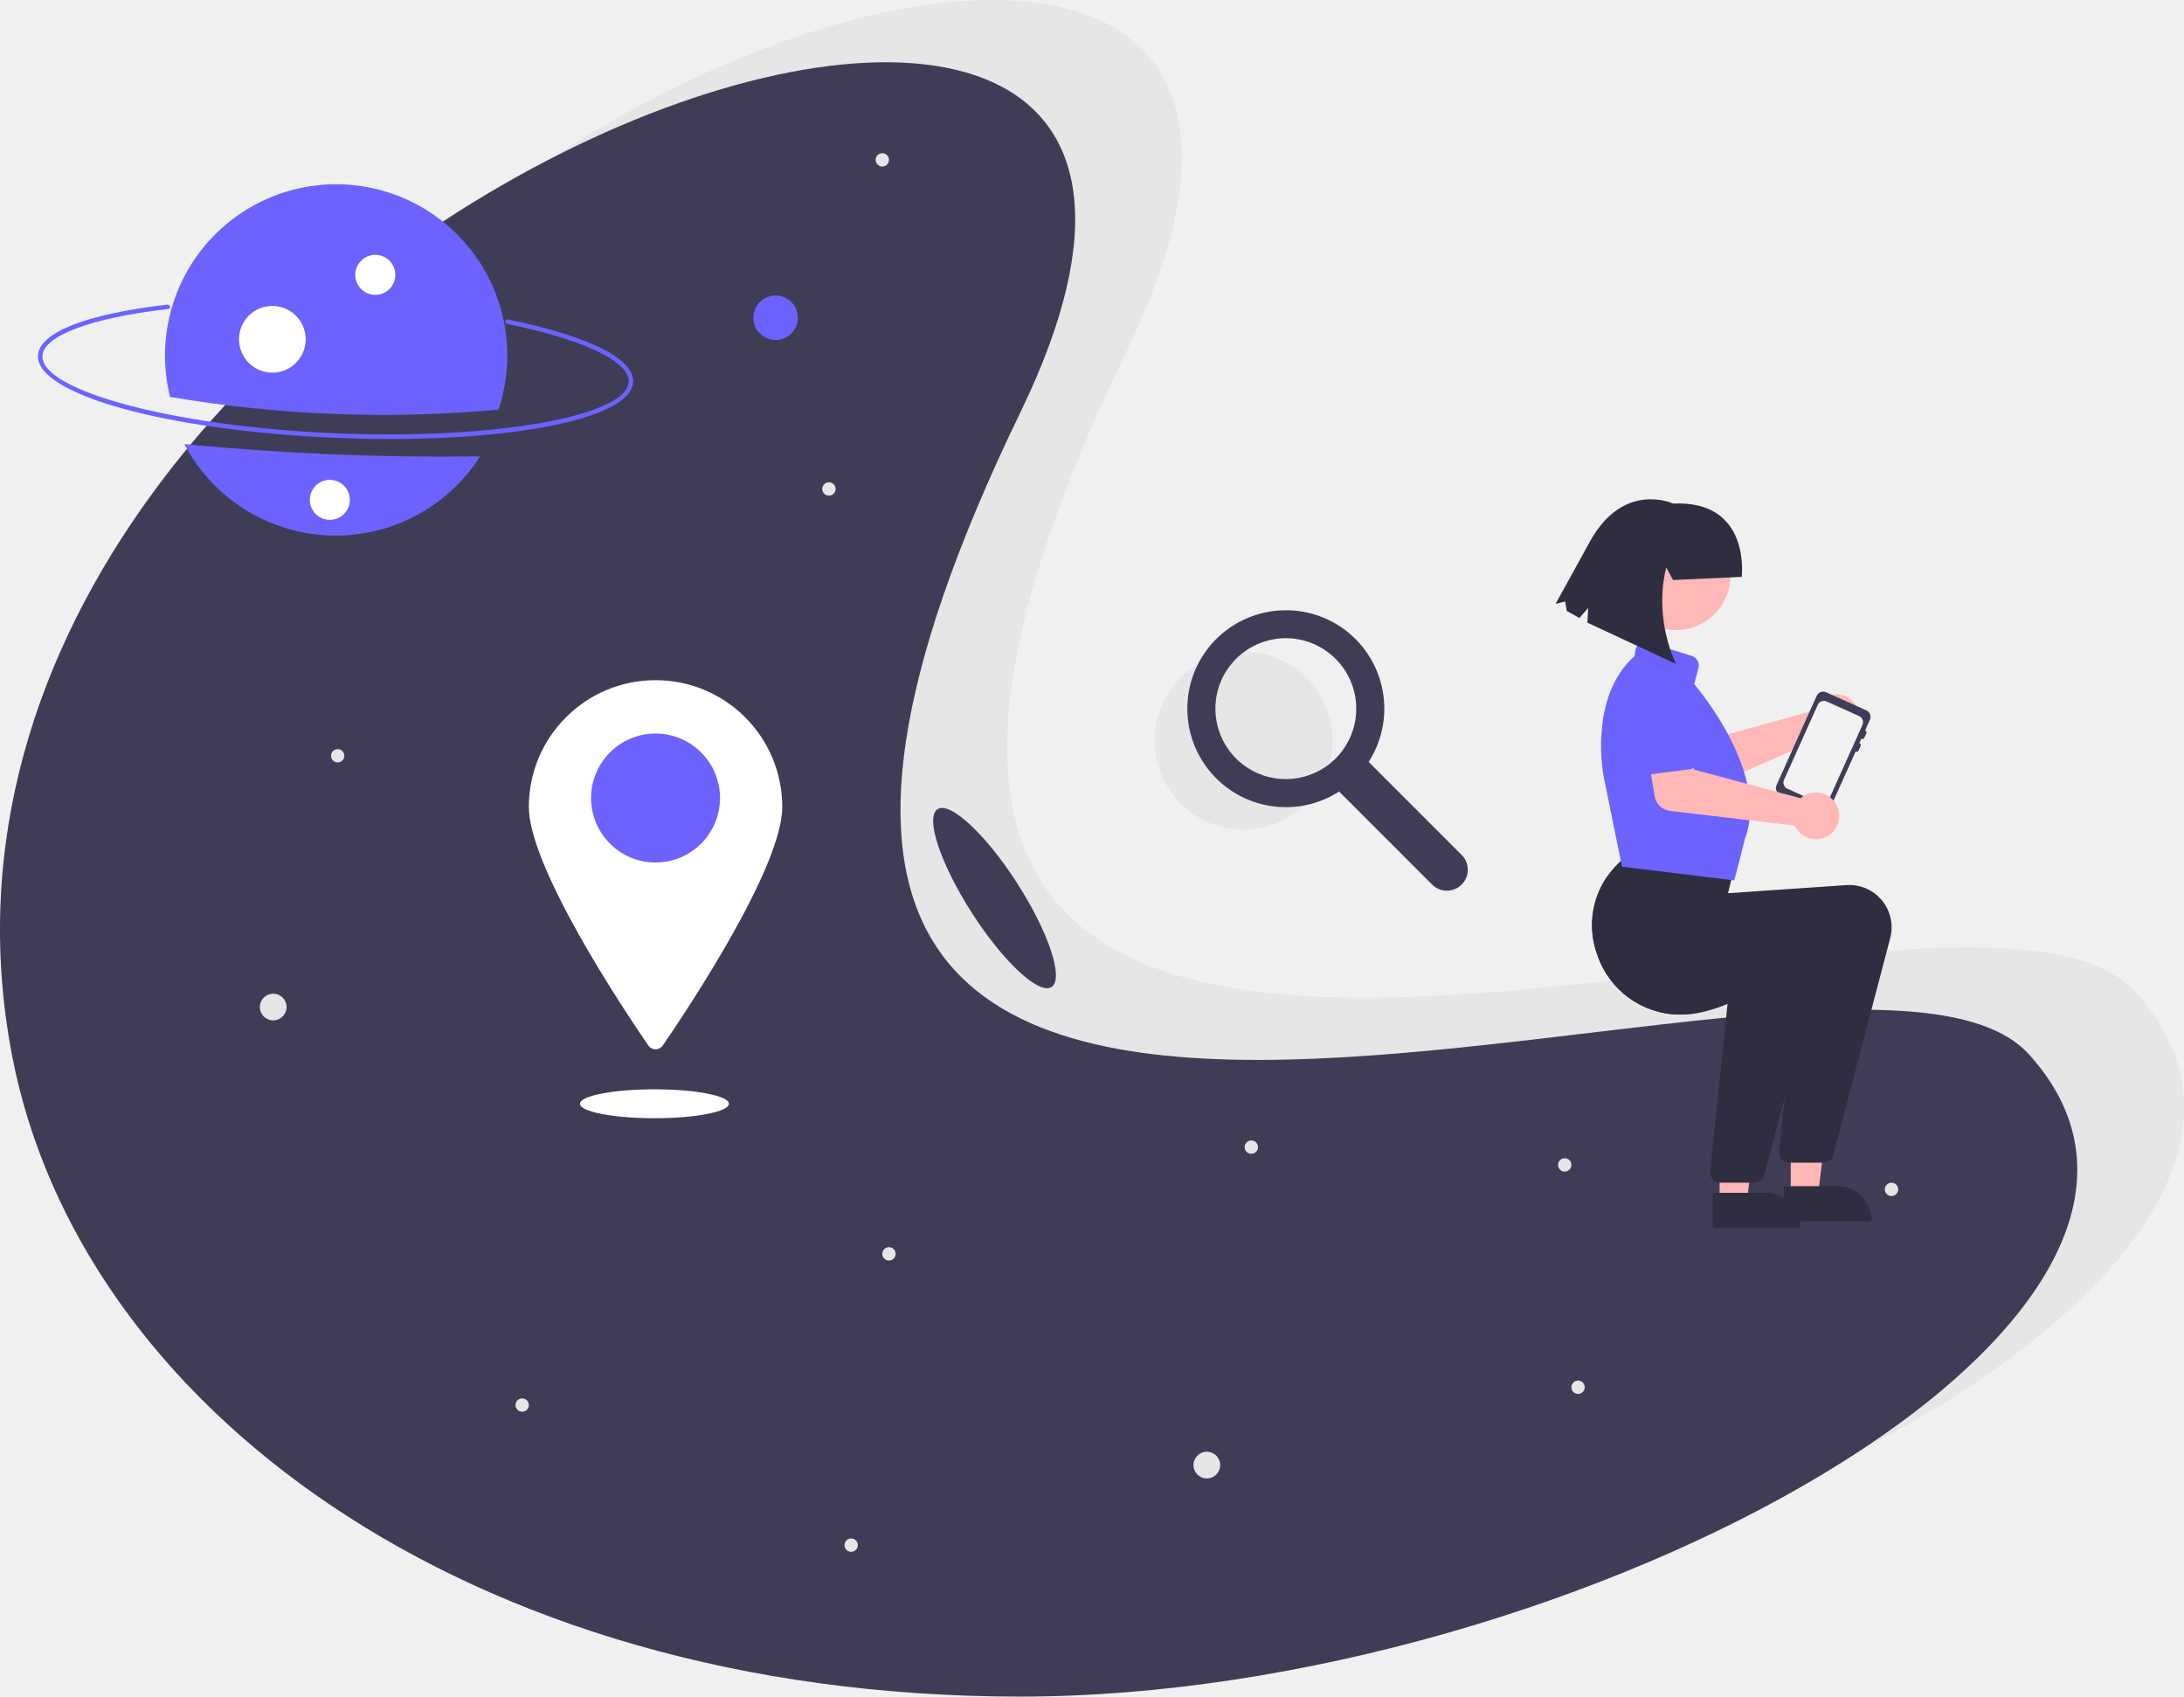
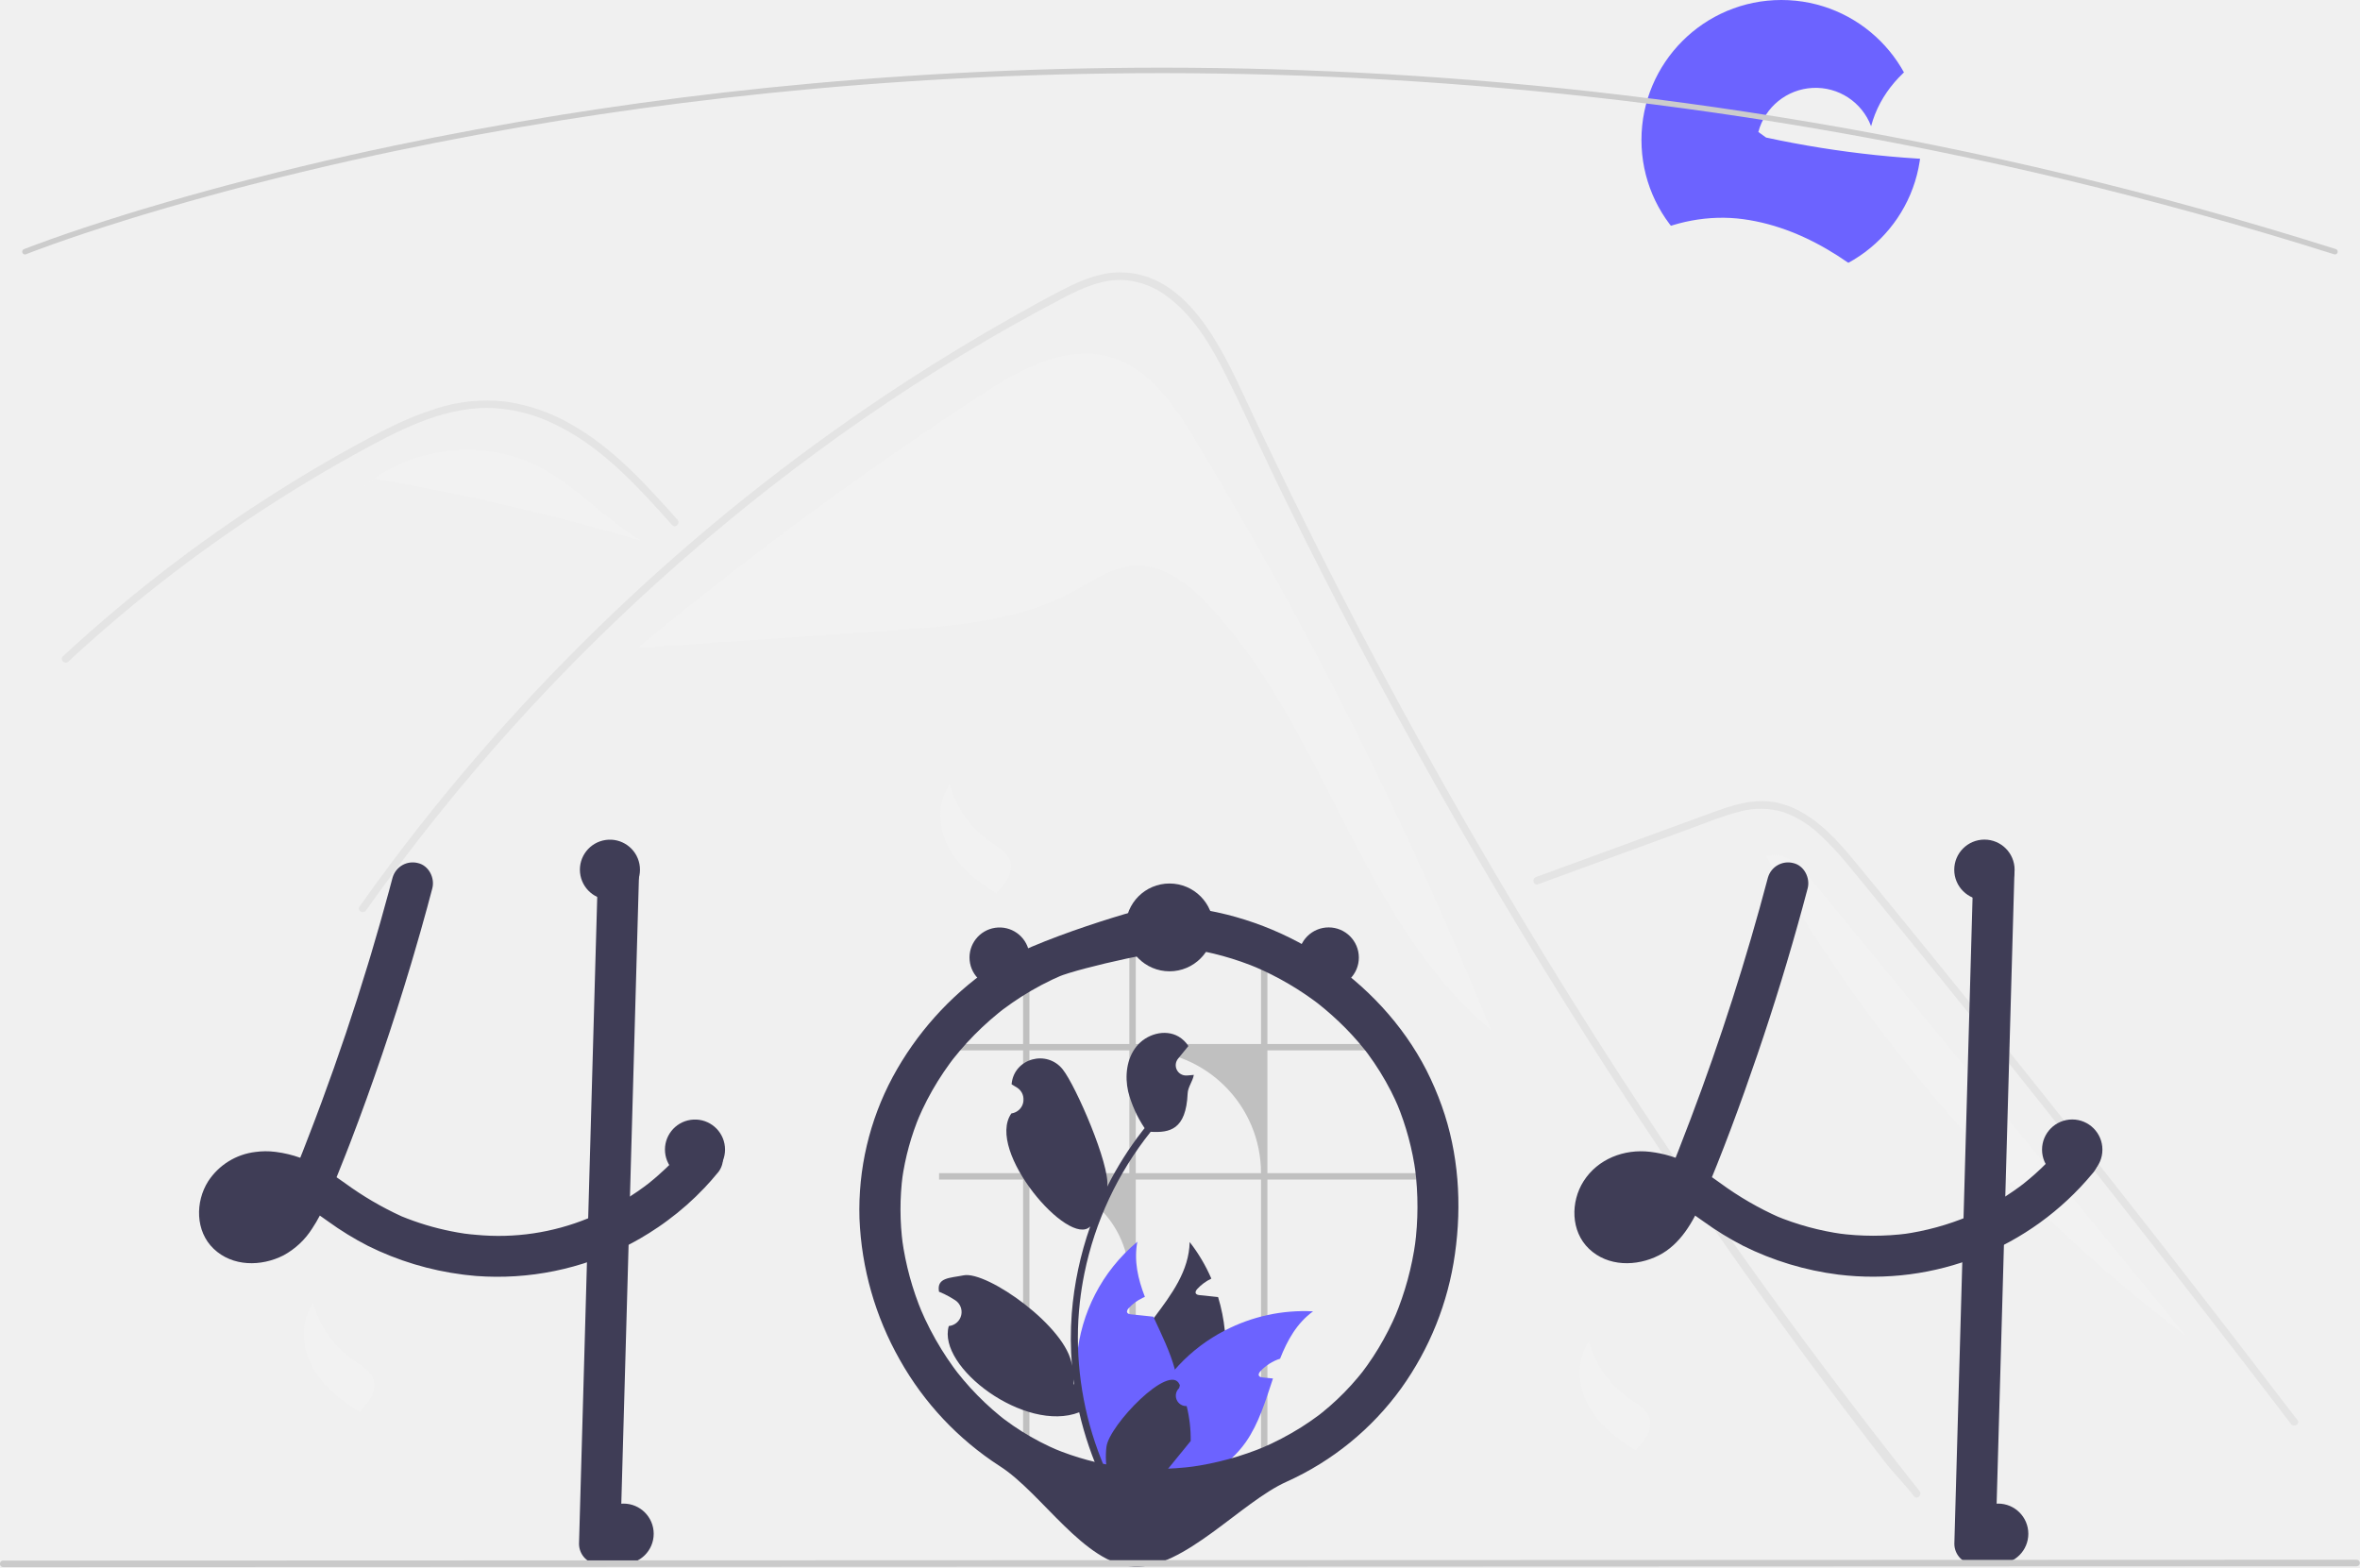
- <svg xmlns="http://www.w3.org/2000/svg" data-name="Layer 1" width="982.487" height="763.014" viewBox="0 0 982.487 763.014">
-   <circle cx="559.433" cy="333.061" r="40.03" fill="#e6e6e6" />
-   <path d="M766.295,452.995l-41.832-41.832a44.307,44.307,0,0,0-14.426-61.926,44.458,44.458,0,0,0-58.914,12.238,44.307,44.307,0,0,0,60.033,62.995l41.832,41.832A9.409,9.409,0,0,0,766.295,452.995ZM709.594,409.601a31.684,31.684,0,1,1,9.28-22.404A31.586,31.586,0,0,1,709.594,409.601Z" transform="translate(-108.7563 -68.49293)" fill="#3f3d56" />
-   <path d="M1069.529,514.699C1176.509,633.007,866.392,803.507,615.809,803.507S191.863,671.4,162.09,514.699C89.9,134.752,777.167-106.741,615.809,225.891,380.612,710.739,985.28,421.528,1069.529,514.699Z" transform="translate(-108.7563 -68.49293)" fill="#e6e6e6" />
-   <path d="M1021.529,542.699C1128.509,661.007,818.392,831.507,567.809,831.507S143.863,699.4,114.09,542.699C41.9,162.752,729.167-78.741,567.809,253.891,332.612,738.739,937.28,449.528,1021.529,542.699Z" transform="translate(-108.7563 -68.49293)" fill="#3f3d56" />
-   <path d="M258.35,265.318c-75.067-3.305-133.271-19.498-132.507-36.864.458-10.412,21.703-18.784,58.287-22.97a1,1,0,1,1,.227,1.987c-34.462,3.943-56.117,12.017-56.516,21.071-.691,15.705,59.114,31.631,130.597,34.778s132.456-7.461,133.148-23.166c.4-9.092-20.597-19.066-54.798-26.028a1,1,0,1,1,.399-1.96c36.301,7.391,56.857,17.624,56.397,28.076C392.82,257.609,333.418,268.623,258.35,265.318Z" transform="translate(-108.7563 -68.49293)" fill="#6c63ff" />
-   <path d="M191.679,268.227a76.983,76.983,0,0,0,133.036,5.522A1211.976,1211.976,0,0,1,191.679,268.227Z" transform="translate(-108.7563 -68.49293)" fill="#6c63ff" />
-   <path d="M333.019,252.713a76.997,76.997,0,1,0-147.749-5.706A572.233,572.233,0,0,0,333.019,252.713Z" transform="translate(-108.7563 -68.49293)" fill="#6c63ff" />
-   <circle cx="168.834" cy="123.601" r="9" fill="#fff" />
-   <circle cx="122.513" cy="152.591" r="15" fill="#fff" />
-   <circle cx="348.905" cy="142.898" r="10" fill="#6c63ff" />
-   <circle cx="122.905" cy="452.898" r="6" fill="#e6e6e6" />
-   <circle cx="542.905" cy="658.898" r="6" fill="#e6e6e6" />
-   <circle cx="151.905" cy="339.898" r="3" fill="#e6e6e6" />
-   <circle cx="399.905" cy="563.898" r="3" fill="#e6e6e6" />
-   <circle cx="850.905" cy="534.898" r="3" fill="#e6e6e6" />
-   <circle cx="709.905" cy="623.898" r="3" fill="#e6e6e6" />
-   <circle cx="562.905" cy="515.898" r="3" fill="#e6e6e6" />
-   <circle cx="372.905" cy="219.898" r="3" fill="#e6e6e6" />
-   <circle cx="396.905" cy="71.898" r="3" fill="#e6e6e6" />
-   <circle cx="382.905" cy="694.898" r="3" fill="#e6e6e6" />
-   <circle cx="234.905" cy="631.898" r="3" fill="#e6e6e6" />
-   <circle cx="703.905" cy="523.898" r="3" fill="#e6e6e6" />
-   <circle cx="148.374" cy="224.799" r="9" fill="#fff" />
-   <path d="M460.661,431.391c0,26.88-41.559,89.516-53.705,107.247a3.992,3.992,0,0,1-6.591,0c-12.145-17.731-53.705-80.366-53.705-107.247a57,57,0,1,1,114,0Z" transform="translate(-108.7563 -68.49293)" fill="#fff" />
-   <circle cx="294.905" cy="358.898" r="29" fill="#6c63ff" />
-   <ellipse cx="294.405" cy="496.398" rx="33.5" ry="6.5" fill="#fff" />
-   <path d="M925.61,386.412a10.527,10.527,0,0,0-.641,1.529l-47.783,13.277-8.611-8.427L854.159,404.124,867.953,420.523a8,8,0,0,0,9.353,2.169l51.616-22.785a10.497,10.497,0,1,0-3.313-13.495Z" transform="translate(-108.7563 -68.49293)" fill="#ffb8b8" />
-   <path d="M875.502,401.996l-17.935,13.96a4.5,4.5,0,0,1-6.682-1.337L839.738,394.891a12.497,12.497,0,0,1,19.769-15.294l16.338,15.594a4.5,4.5,0,0,1-.344,6.805Z" transform="translate(-108.7563 -68.49293)" fill="#6c63ff" />
-   <path d="M930.192,379.81l18.188,8.183a3.149,3.149,0,0,1,1.58,4.164l-2.153,4.786a1.053,1.053,0,0,1,.527,1.388l-.861,1.915a1.053,1.053,0,0,1-1.388.527l-.861,1.915a1.053,1.053,0,0,1,.527,1.388l-.861,1.915a1.053,1.053,0,0,1-1.388.527L931.871,432.362a3.149,3.149,0,0,1-4.164,1.58l-18.188-8.183a3.149,3.149,0,0,1-1.58-4.164l18.089-40.205A3.149,3.149,0,0,1,930.192,379.81Z" transform="translate(-108.7563 -68.49293)" fill="#3f3d56" />
-   <path d="M912.821,423.212l14.591,6.571a3.034,3.034,0,0,0,3.999-1.512l6.739-14.99,2.341-5.196,6.099-13.562a3.026,3.026,0,0,0-1.511-3.989l-4.587-2.068L930.477,383.964a3.021,3.021,0,0,0-3.989,1.522L920.589,398.597l-6.718,14.927-2.561,5.7A3.022,3.022,0,0,0,912.821,423.212Z" transform="translate(-108.7563 -68.49293)" fill="#f2f2f2" />
-   <polygon points="773.577 540.443 785.837 540.442 791.67 493.154 773.575 493.155 773.577 540.443" fill="#ffb8b8" />
-   <path d="M879.207,604.933l24.144-.001h.001a15.386,15.386,0,0,1,15.386,15.386v.5l-39.531.001Z" transform="translate(-108.7563 -68.49293)" fill="#2f2e41" />
-   <polygon points="805.577 537.443 817.837 537.442 823.67 490.154 805.575 490.155 805.577 537.443" fill="#ffb8b8" />
-   <path d="M911.207,601.933l24.144-.001h.001a15.386,15.386,0,0,1,15.386,15.386v.5l-39.531.001Z" transform="translate(-108.7563 -68.49293)" fill="#2f2e41" />
-   <path d="M827.341,497.971a39.41,39.41,0,0,0,36.9,26.81l.62.01c6.33.18,13.76-1.86,21.05-4.79,14.4-5.79,28.23-15.06,31.9-17.61l-6.22,59.79-2.52,24.24a4.514,4.514,0,0,0,4.48,4.97h15.53a4.505,4.505,0,0,0,4.36-3.36l25.64-97.65a19.032,19.032,0,0,0-19.71-23.83l-53.26,3.65,3.72-14.88-47.54-3.16-.14.1c-1.14.83-2.25,1.7-3.31,2.61a40.271,40.271,0,0,0-6.99,7.66A38.487,38.487,0,0,0,827.341,497.971Z" transform="translate(-108.7563 -68.49293)" fill="#2f2e41" />
-   <path d="M827.341,497.971a39.41,39.41,0,0,0,36.9,26.81,196.146,196.146,0,0,0,22.57-13.39l-.9,8.61-7.84,75.42a4.514,4.514,0,0,0,4.48,4.97h15.53a4.505,4.505,0,0,0,4.36-3.36l9.15-34.85,16.49-62.8a19.032,19.032,0,0,0-19.71-23.83l-53.26,3.65,3.72-14.88-26.98-1.79A38.487,38.487,0,0,0,827.341,497.971Z" transform="translate(-108.7563 -68.49293)" fill="#2f2e41" />
-   <path d="M838.774,458.321l-.358-.043-8.295-40.785c-.071-.354-6.852-35.533,13.937-53.924l.362-2.517a4.5,4.5,0,0,1,5.787-3.658l19.585,6.075a4.491,4.491,0,0,1,3.019,5.442l-1.904,7.242c2.64,3.1,33.715,40.512,22.89,69.335L888.949,464.439Z" transform="translate(-108.7563 -68.49293)" fill="#6c63ff" />
-   <path d="M920.094,426.49a10.526,10.526,0,0,0-1.329.99l-47.897-12.858-3.131-11.634-18.175,2.431,3.542,21.134a8,8,0,0,0,6.951,6.622l56.032,6.619a10.497,10.497,0,1,0,4.008-13.305Z" transform="translate(-108.7563 -68.49293)" fill="#ffb8b8" />
-   <path d="M869.022,414.436,846.481,417.34a4.5,4.5,0,0,1-5.074-4.548l.43-22.655a12.497,12.497,0,0,1,24.799-3.121l6.142,21.734a4.5,4.5,0,0,1-3.756,5.686Z" transform="translate(-108.7563 -68.49293)" fill="#6c63ff" />
-   <circle cx="753.921" cy="258.804" r="24.561" fill="#ffb8b8" />
-   <path d="M861.385,329.348l-3.075-5.6c-5.825,23.732,4.464,43.373,4.464,43.373l-39.932-18.601.38-6.6-3.951,4.484-5.677-3.129-.75-4.281-4.286,1.062,15.644-28.387c15.182-27.013,37.255-16.7,37.255-16.7,35.115-1.669,30.827,32.975,30.827,32.975Z" transform="translate(-108.7563 -68.49293)" fill="#2f2e41" />
-   <ellipse cx="556.161" cy="472.391" rx="12.179" ry="47.5" transform="translate(-275.7517 306.3624) rotate(-32.66242)" fill="#3f3d56" />
+ <svg xmlns="http://www.w3.org/2000/svg" width="860.131" height="571.148" viewBox="0 0 860.131 571.148" role="img" artist="Katerina Limpitsouni" source="https://undraw.co/">
+   <path d="M605.67,324.953c-7.669-12.684-16.757-26.228-30.99-30.37-16.482-4.796-33.413,4.732-47.775,14.135a1392.157,1392.157,0,0,0-123.893,91.283l.043.492q46.226-3.188,92.451-6.376c22.265-1.535,45.296-3.283,64.972-13.816,7.467-3.997,14.745-9.336,23.206-9.708,10.512-.462,19.677,6.879,26.88,14.549,42.607,45.371,54.937,114.754,102.738,154.616A1516.995,1516.995,0,0,0,605.67,324.953Z" transform="translate(-169.9343 -164.426)" fill="#f2f2f2" />
+   <path d="M867.571,709.781c-4.712-5.95-6.637-7.343-11.285-13.348q-56.764-73.416-106.708-151.792-33.924-53.23-64.483-108.504-14.549-26.278-28.3-52.969-10.67-20.695-20.865-41.638c-1.944-3.988-3.832-7.994-5.711-12.009-4.428-9.442-8.773-18.93-13.439-28.244-5.317-10.616-11.789-21.745-21.553-28.877a29.405,29.405,0,0,0-15.319-5.895c-7.948-.513-15.282,2.769-22.176,6.353-50.439,26.301-97.659,59.276-140.37,96.798A730.778,730.778,0,0,0,303.322,496.247c-1.008,1.439-3.392.064-2.374-1.384q6.009-8.498,12.257-16.813A734.817,734.817,0,0,1,500.805,303.064q18.248-11.826,37.183-22.542c6.362-3.603,12.752-7.16,19.251-10.497,6.371-3.273,13.137-6.215,20.416-6.325,24.77-.385,37.595,27.667,46.405,46.542q4.153,8.911,8.406,17.766,16.075,33.621,33.387,66.628,10.685,20.379,21.837,40.52,34.707,62.718,73.779,122.897c34.506,53.143,68.737,100.089,108.046,149.785C870.596,709.213,868.662,711.175,867.571,709.781Z" transform="translate(-169.9343 -164.426)" fill="#e4e4e4" />
+   <path d="M414.916,355.804c-1.439-1.604-2.869-3.209-4.318-4.813-11.422-12.633-23.679-25.118-39.364-32.361a57.11,57.11,0,0,0-23.927-5.546c-8.562.028-16.932,2.273-24.843,5.418-3.74,1.494-7.398,3.19-11.001,4.996-4.116,2.072-8.159,4.281-12.183,6.509q-11.331,6.27-22.368,13.091-21.961,13.572-42.546,29.216-10.671,8.113-20.902,16.758-9.516,8.031-18.646,16.492c-1.302,1.201-3.245-.743-1.944-1.943,1.604-1.494,3.227-2.979,4.85-4.446q6.875-6.215,13.971-12.193,12.939-10.918,26.549-20.993,21.163-15.676,43.783-29.225,11.304-6.765,22.918-12.963c2.338-1.247,4.703-2.466,7.096-3.621a113.116,113.116,0,0,1,16.868-6.866,60.006,60.006,0,0,1,25.476-2.503,66.327,66.327,0,0,1,23.505,8.131c15.401,8.608,27.346,21.919,38.97,34.909C418.033,355.171,416.099,357.124,414.916,355.804Z" transform="translate(-169.9343 -164.426)" fill="#e4e4e4" />
+   <path d="M730.477,486.711l36.905-13.498,18.323-6.702c5.968-2.183,11.921-4.667,18.09-6.23a28.539,28.539,0,0,1,16.374.209,37.738,37.738,0,0,1,12.771,7.917,103.64,103.64,0,0,1,10.475,11.186c3.989,4.794,7.92,9.639,11.868,14.467q24.441,29.891,48.563,60.041,24.121,30.15,47.92,60.556,23.857,30.48,47.385,61.216,2.882,3.765,5.76,7.534c1.06,1.388,3.449.02,2.375-1.388Q983.582,650.974,959.549,620.184q-24.092-30.864-48.516-61.466-24.424-30.601-49.179-60.937-6.167-7.558-12.354-15.099c-3.48-4.241-6.92-8.527-10.736-12.474-7.005-7.245-15.758-13.648-26.234-13.822-6.16-.102-12.121,1.852-17.844,3.923-6.17,2.232-12.325,4.506-18.486,6.759l-37.163,13.592-9.291,3.398c-1.649.603-.937,3.262.731,2.652Z" transform="translate(-169.9343 -164.426)" fill="#e4e4e4" />
+   <path d="M366.377,334.526c-18.754-9.639-42.771-7.751-60.005,4.291a855.847,855.847,0,0,1,97.371,22.726C390.46,353.759,380.07,341.563,366.377,334.526Z" transform="translate(-169.9343 -164.426)" fill="#f2f2f2" />
+   <path d="M306.188,338.784l-3.61,2.935c1.221-1.027,2.491-1.99,3.795-2.901C306.311,338.807,306.249,338.795,306.188,338.784Z" transform="translate(-169.9343 -164.426)" fill="#f2f2f2" />
+   <path d="M831.549,486.846c-3.633-4.422-7.56-9.052-12.994-10.848l-5.073.2A575.436,575.436,0,0,0,966.749,651.418Q899.149,569.132,831.549,486.846Z" transform="translate(-169.9343 -164.426)" fill="#f2f2f2" />
+   <path d="M516.084,450.367A37.481,37.481,0,0,0,531.015,471.325c2.82,1.92,6.157,3.762,7.122,7.035a8.379,8.379,0,0,1-.874,6.15,24.884,24.884,0,0,1-3.861,5.041l-.137.512c-6.998-4.147-13.656-9.393-17.522-16.551s-4.406-16.539.341-23.145" transform="translate(-169.9343 -164.426)" fill="#f2f2f2" />
+   <path d="M749.084,653.367A37.481,37.481,0,0,0,764.015,674.325c2.82,1.92,6.157,3.762,7.122,7.035a8.379,8.379,0,0,1-.874,6.15,24.884,24.884,0,0,1-3.861,5.041l-.137.512c-6.998-4.147-13.656-9.393-17.522-16.551s-4.406-16.539.341-23.145" transform="translate(-169.9343 -164.426)" fill="#f2f2f2" />
+   <path d="M284.084,639.367A37.481,37.481,0,0,0,299.015,660.325c2.82,1.92,6.157,3.762,7.122,7.035a8.379,8.379,0,0,1-.874,6.15,24.884,24.884,0,0,1-3.861,5.041l-.137.512c-6.998-4.147-13.656-9.393-17.522-16.551s-4.406-16.539.341-23.145" transform="translate(-169.9343 -164.426)" fill="#f2f2f2" />
+   <circle cx="649.249" cy="51" r="51" fill="#6c63ff" />
+   <path d="M911.219,176.296c-24.717-3.341-52.935,10.019-59.341,34.124a21.597,21.597,0,0,0-41.094,2.109l2.83,2.027a372.275,372.275,0,0,0,160.659-.726C957.079,195.76,935.935,179.637,911.219,176.296Z" transform="translate(-169.9343 -164.426)" fill="#f0f0f0" />
+   <path d="M805.219,244.296c-24.717-3.341-52.935,10.019-59.341,34.124a21.597,21.597,0,0,0-41.094,2.109l2.83,2.027a372.275,372.275,0,0,0,160.659-.726C851.079,263.76,829.935,247.637,805.219,244.296Z" transform="translate(-169.9343 -164.426)" fill="#f0f0f0" />
+   <path d="M1020.946,257.154a.982.982,0,0,1-.302-.047C756.237,173.489,523.199,184.424,374.264,208.321c-20.269,3.251-40.591,7.006-60.404,11.161-5.058,1.06-10.306,2.195-15.597,3.378-6.319,1.407-12.554,2.856-18.532,4.306q-3.873.917-7.595,1.849c-3.758.928-7.572,1.895-11.66,2.957-4.568,1.178-9.209,2.413-13.797,3.672a.442.442,0,0,1-.051.015l0.0.001c-5.183,1.415-10.338,2.871-15.323,4.325-2.698.779-5.304,1.548-7.799,2.307-.279.077-.526.151-.776.228l-.536.163c-.311.095-.617.188-.924.275l-.02.006 0.0.001-.812.252c-.968.293-1.912.579-2.841.864-24.545,7.566-38.038,12.949-38.171,13.002a1,1,0,1,1-.744-1.856c.134-.053,13.693-5.463,38.328-13.058.932-.286,1.879-.572,2.85-.866l.754-.234c.026-.01.052-.018.078-.025.305-.087.61-.18.919-.273l.537-.163c.268-.081.531-.161.801-.235,2.479-.754,5.093-1.524,7.798-2.307,4.987-1.455,10.147-2.911,15.334-4.328.016-.006.033-.01.049-.015v-.001c4.604-1.263,9.263-2.503,13.845-3.685,4.094-1.063,7.915-2.032,11.68-2.962q3.738-.93,7.609-1.853c5.985-1.451,12.233-2.902,18.563-4.312,5.299-1.184,10.556-2.322,15.622-3.383,19.843-4.162,40.198-7.923,60.497-11.179C523.096,182.415,756.467,171.463,1021.246,255.201a1.0 1,0,0,1-.301,1.953Z" transform="translate(-169.9343 -164.426)" fill="#ccc" />
+   <path d="M432.923,584.266a6.729,6.729,0,0,0-1.7-2.67,6.43,6.43,0,0,0-.92-.71c-2.61-1.74-6.51-2.13-8.99,0a5.81,5.81,0,0,0-.69.71q-1.11,1.365-2.28,2.67c-1.28,1.46-2.59,2.87-3.96,4.24-.39.38-.78.77-1.18,1.15-.23.23-.46.45-.69.67-.88.84-1.78,1.65-2.69,2.45-.48.43-.96.85-1.45,1.26-.73.61-1.46,1.22-2.2,1.81-.07.05-.14.1-.21.16-.02.01-.03.03-.05.04-.01,0-.02,0-.03.02a.179.179,0,0,0-.07.05c-.22.15-.37.25-.48.34.04-.02.08-.05.12-.07-.18.14-.37.28-.55.42-1.75,1.29-3.54,2.53-5.37,3.69a99.21,99.21,0,0,1-14.22,7.55c-.33.13-.67.27-1.01.4a85.97,85.97,0,0,1-40.85,6.02q-2.13-.165-4.26-.45c-1.64-.24-3.27-.53-4.89-.86a97.932,97.932,0,0,1-18.02-5.44,118.652,118.652,0,0,1-20.66-12.12c-1-.71-2.01-1.42-3.02-2.11,1.15-2.82,2.28-5.64,3.38-8.48.55-1.37,1.08-2.74,1.6-4.12,4.09-10.63,7.93-21.36,11.61-32.13q5.58-16.365,10.53-32.92.51-1.68.99-3.36,2.595-8.745,4.98-17.53c.15-.57.31-1.13.45-1.7q.69-2.52,1.35-5.04c1-3.79-1.26-8.32-5.24-9.23a7.634,7.634,0,0,0-9.22,5.24c-.43,1.62-.86,3.23-1.3,4.85q-3.165,11.745-6.66,23.41-.51,1.68-1.02,3.36-7.71,25.41-16.93,50.31-1.11,3.015-2.25,6.01c-.37.98-.74,1.96-1.12,2.94-.73,1.93-1.48,3.86-2.23,5.79-.43,1.13-.87,2.26-1.31,3.38-.29.71-.57,1.42-.85,2.12a41.809,41.809,0,0,0-8.81-2.12l-.48-.06a27.397,27.397,0,0,0-7.01.06,23.914,23.914,0,0,0-17.24,10.66c-4.77,7.51-4.71,18.25,1.98,24.63,6.89,6.57,17.32,6.52,25.43,2.41a28.351,28.351,0,0,0,10.52-9.86,50.569,50.569,0,0,0,2.74-4.65c.21.14.42.28.63.43.8.56,1.6,1.13,2.39,1.69a111.738,111.738,0,0,0,14.51,8.91,108.359,108.359,0,0,0,34.62,10.47c.27.03.53.07.8.1,1.33.17,2.67.3,4.01.41a103.782,103.782,0,0,0,55.58-11.36q2.175-1.125,4.31-2.36,3.315-1.92,6.48-4.08c1.15-.78,2.27-1.57,3.38-2.4a101.042,101.042,0,0,0,13.51-11.95q2.355-2.475,4.51-5.11a8.061,8.061,0,0,0,2.2-5.3A7.564,7.564,0,0,0,432.923,584.266Zm-165.59,23.82c.21-.15.42-.31.62-.47C267.893,607.766,267.603,607.936,267.333,608.086Zm3.21-3.23c-.23.26-.44.52-.67.78a23.366,23.366,0,0,1-2.25,2.2c-.11.1-.23.2-.35.29a.01.01,0,0,0-.01.01,3.804,3.804,0,0,0-.42.22q-.645.39-1.32.72a17.005,17.005,0,0,1-2.71.75,16.799,16.799,0,0,1-2.13.02h-.02a14.823,14.823,0,0,1-1.45-.4c-.24-.12-.47-.26-.7-.4-.09-.08-.17-.16-.22-.21a2.44,2.44,0,0,1-.27-.29.01.01,0,0,0-.01-.01c-.11-.2-.23-.4-.34-.6a.031.031,0,0,1-.01-.02c-.08-.25-.15-.51-.21-.77a12.511,12.511,0,0,1,.01-1.37,13.467,13.467,0,0,1,.54-1.88,11.068,11.068,0,0,1,.69-1.26c.02-.04.12-.2.23-.38.01-.01.01-.01.01-.02.15-.17.3-.35.46-.51.27-.3.56-.56.85-.83a18.022,18.022,0,0,1,1.75-1.01,19.481,19.481,0,0,1,2.93-.79,24.989,24.989,0,0,1,4.41.04,30.301,30.301,0,0,1,4.1,1.01,36.945,36.945,0,0,1-2.77,4.54C270.623,604.746,270.583,604.806,270.543,604.856Zm-11.12-3.29a2.18,2.18,0,0,1-.31.39A1.409,1.409,0,0,1,259.423,601.566Z" transform="translate(-169.9343 -164.426)" fill="#3f3d56" />
+   <path d="M402.863,482.136q-.135,4.71-.27,9.42-.285,10.455-.59,20.92-.315,11.775-.66,23.54-.165,6.075-.34,12.15-.465,16.365-.92,32.72c-.03,1.13-.07,2.25-.1,3.38q-.225,8.115-.45,16.23-.255,8.805-.5,17.61-.18,6.6-.37,13.21-1.35,47.895-2.7,95.79a7.648,7.648,0,0,1-7.5,7.5,7.561,7.561,0,0,1-7.5-7.5q.75-26.94,1.52-53.88.675-24.36,1.37-48.72.225-8.025.45-16.06.345-12.09.68-24.18c.03-1.13.07-2.25.1-3.38.02-.99.05-1.97.08-2.96q.66-23.475,1.32-46.96.27-9.24.52-18.49.3-10.545.6-21.08c.09-3.09.17-6.17.26-9.26a7.648,7.648,0,0,1,7.5-7.5A7.561,7.561,0,0,1,402.863,482.136Z" transform="translate(-169.9343 -164.426)" fill="#3f3d56" />
+   <path d="M814.291,484.217a893.238,893.238,0,0,1-28.161,87.941c-3.007,7.946-6.083,15.877-9.371,23.712l.756-1.792a54.583,54.583,0,0,1-5.59,10.612q-.229.321-.467.636,1.166-1.49.443-.589c-.254.301-.505.602-.768.895a23.664,23.664,0,0,1-2.249,2.203q-.301.258-.612.504l.938-.729c-.109.257-.873.597-1.111.743a18.254,18.254,0,0,1-2.405,1.219l1.792-.756a19.086,19.086,0,0,1-4.231,1.161l1.994-.268a17.021,17.021,0,0,1-4.298.046l1.994.268a14.002,14.002,0,0,1-3.405-.917l1.792.756a12.012,12.012,0,0,1-1.679-.896c-.271-.177-1.105-.809-.015.025,1.133.866.146.074-.088-.156-.194-.192-.37-.4-.56-.595-.882-.905.996,1.557.397.499a18.182,18.182,0,0,1-.878-1.637l.756,1.792a11.925,11.925,0,0,1-.728-2.651l.268,1.994a13.651,13.651,0,0,1-.003-3.405l-.268,1.994a15.964,15.964,0,0,1,.995-3.68l-.756,1.792a16.729,16.729,0,0,1,1.178-2.298,6.729,6.729,0,0,1,.729-1.071c.049.016-1.269,1.513-.569.757.183-.198.354-.406.539-.602.296-.314.614-.601.926-.898,1.045-.994-1.462.966-.257.179a19.049,19.049,0,0,1,2.749-1.499l-1.792.756a20.311,20.311,0,0,1,4.995-1.34l-1.994.268a25.628,25.628,0,0,1,6.461.076l-1.994-.268a33.211,33.211,0,0,1,7.892,2.22l-1.792-.756c5.39,2.314,10.163,5.749,14.928,9.118a111.95,111.95,0,0,0,14.506,8.906,108.388,108.388,0,0,0,34.622,10.474,103.933,103.933,0,0,0,92.586-36.752,8.078,8.078,0,0,0,2.197-5.303,7.632,7.632,0,0,0-2.197-5.303c-2.752-2.526-7.949-3.239-10.607,0a95.636,95.636,0,0,1-8.107,8.727q-2.017,1.914-4.142,3.71-1.214,1.026-2.461,2.011c-.393.311-1.619,1.138.263-.197-.431.306-.845.64-1.271.955a99.269,99.269,0,0,1-20.332,11.565l1.792-.756a96.836,96.836,0,0,1-24.171,6.622l1.994-.268a97.643,97.643,0,0,1-25.754-.038l1.994.268a99.8,99.8,0,0,1-24.857-6.77l1.792.756a116.025,116.025,0,0,1-21.736-12.591,86.877,86.877,0,0,0-11.113-6.994,42.824,42.824,0,0,0-14.438-4.389c-9.439-1.111-19.057,2.566-24.246,10.72-4.776,7.505-4.714,18.244,1.974,24.625,6.888,6.572,17.318,6.517,25.436,2.406,7.817-3.959,12.513-12.185,15.815-19.942,7.431-17.455,14.01-35.314,20.14-53.263q9.097-26.637,16.499-53.813.917-3.366,1.807-6.739c1.001-3.789-1.261-8.32-5.238-9.226a7.633,7.633,0,0,0-9.226,5.238Z" transform="translate(-169.9343 -164.426)" fill="#3f3d56" />
+   <path d="M889.124,482.136l-2.7,95.793-2.685,95.294-1.518,53.884a7.565,7.565,0,0,0,7.5,7.5,7.649,7.649,0,0,0,7.5-7.5l2.7-95.793,2.685-95.294,1.518-53.884a7.565,7.565,0,0,0-7.5-7.5,7.649,7.649,0,0,0-7.5,7.5Z" transform="translate(-169.9343 -164.426)" fill="#3f3d56" />
+   <path d="M629.526,700.361h2.329V594.319h54.329v-2.323H631.855V547.252H673.81q-.923-1.173-1.899-2.317H631.855V515.382c-.77-.328-1.547-.645-2.329-.944V544.935h-45.652V507.07c-.782.036-1.553.09-2.329.155v37.71h-36.42V516.684c-.782.346-1.553.711-2.317,1.093V544.935h-30.616v2.317h30.616v44.744h-30.616v2.323h30.616V700.361h2.317V594.319a36.413,36.413,0,0,1,36.42,36.42v69.622h2.329V594.319h45.652Zm-84.401-108.365V547.252h36.42v44.744Zm38.749,0V547.252h.914a44.741,44.741,0,0,1,44.738,44.744Z" transform="translate(-169.9343 -164.426)" opacity="0.2" />
+   <path d="M615.303,668.566a63.059,63.059,0,0,1-20.05,33.7c-.74.64-1.48,1.26-2.25,1.87q-2.805.255-5.57.52c-1.53.14-3.04.29-4.54.43l-.27.03-.19-1.64-.76-6.64a37.623,37.623,0,0,1-3.3-32.44c2.64-7.12,7.42-13.41,12.12-19.65,6.49-8.62,12.8-17.14,13.03-27.65a60.544,60.544,0,0,1,7.9,13.33,16.432,16.432,0,0,0-5.12,3.77c-.41.45-.82,1.08-.54,1.62.24.46.84.57,1.36.63,1.25.13,2.51.26,3.76.39,1,.11,2,.21,3,.32a63.99,63.99,0,0,1,2.45,12.18A61.189,61.189,0,0,1,615.303,668.566Z" transform="translate(-169.9343 -164.426)" fill="#3f3d56" />
+   <path d="M648.503,642.356c-5.9,4.29-9.35,10.46-12.03,17.26a16.628,16.628,0,0,0-7.17,4.58c-.41.45-.82,1.08-.54,1.62.24.46.84.57,1.36.63,1.25.13,2.51.26,3.76.39-2.68,8.04-5.14,16.36-9.88,23.15a36.989,36.989,0,0,1-12.03,10.91,38.492,38.492,0,0,1-4.02,1.99q-7.62.585-14.95,1.25-2.805.255-5.57.52c-1.53.14-3.04.29-4.54.43q-.015-.825,0-1.65a63.304,63.304,0,0,1,15.25-39.86c.45-.52.91-1.03,1.38-1.54a61.792,61.792,0,0,1,16.81-12.7A62.654,62.654,0,0,1,648.503,642.356Z" transform="translate(-169.9343 -164.426)" fill="#6c63ff" />
+   <path d="M589.163,699.526l-1.15,3.4-.58,1.73c-1.53.14-3.04.29-4.54.43l-.27.03c-1.66.17-3.31.34-4.96.51-.43-.5-.86-1.01-1.28-1.53a62.03,62.03,0,0,1,8.07-87.11c-1.32,6.91.22,13.53,2.75,20.1-.27.11-.53.22-.78.34a16.432,16.432,0,0,0-5.12,3.77c-.41.45-.82,1.08-.54,1.62.24.46.84.57,1.36.63,1.25.13,2.51.26,3.76.39,1,.11,2,.21,3,.32q.705.075,1.41.15c.07.15.13.29.2.44,2.85,6.18,5.92,12.39,7.65,18.83a43.666,43.666,0,0,1,1.02,4.91A37.604,37.604,0,0,1,589.163,699.526Z" transform="translate(-169.9343 -164.426)" fill="#6c63ff" />
+   <path d="M689.821,554.487c-8.609-16.792-21.946-30.921-37.632-41.304a114.237,114.237,0,0,0-52.563-18.38q-3.69-.335-7.399-.393c-2.921-.044-46.866,12.632-61.587,22.982a114.295,114.295,0,0,0-35.333,39.527,102.5,102.5,0,0,0-12.126,51.633,113.564,113.564,0,0,0,14.703,51.476,110.475,110.475,0,0,0,36.444,38.746C549.667,708.561,565.074,734.51,583.183,735.426c18.246.923,39.054-23.555,55.695-30.987a104.425,104.425,0,0,0,41.726-34.005,110.25,110.25,0,0,0,19.599-48.948c2.574-18.083,1.374-36.733-4.801-54.016a111.86,111.86,0,0,0-5.58-12.983c-1.78-3.505-6.996-4.796-10.261-2.691a7.68,7.68,0,0,0-2.691,10.261q1.568,3.088,2.915,6.278l-.756-1.792a101.151,101.151,0,0,1,6.876,25.538l-.268-1.994a109.229,109.229,0,0,1-.066,28.683l.268-1.994a109.734,109.734,0,0,1-7.555,27.674l.756-1.792a104.212,104.212,0,0,1-6.672,13.098q-1.923,3.186-4.081,6.222c-.632.888-1.283,1.761-1.939,2.631-.856,1.136,1.167-1.483.282-.369-.151.19-.3.38-.452.569q-.681.852-1.382,1.688a93.613,93.613,0,0,1-10.176,10.384q-1.366,1.192-2.778,2.331c-.469.378-.932.773-1.421,1.125.019-.013,1.58-1.199.656-.511-.29.216-.579.436-.87.652q-2.91,2.156-5.974,4.092a103.485,103.485,0,0,1-14.756,7.713l1.792-.756a109.215,109.215,0,0,1-27.597,7.552l1.994-.268a108.154,108.154,0,0,1-28.589.051l1.994.268a99.835,99.835,0,0,1-25.095-6.784l1.792.756a93.643,93.643,0,0,1-13.416-6.991q-3.174-2-6.184-4.247c-.286-.214-.57-.43-.855-.645-.915-.691.658.51.67.518a19.169,19.169,0,0,1-1.535-1.225q-1.454-1.184-2.861-2.422a101.989,101.989,0,0,1-10.493-10.709q-1.213-1.434-2.374-2.911c-.335-.426-.947-1.29.404.529-.178-.239-.362-.474-.542-.712q-.647-.858-1.276-1.728-2.203-3.048-4.188-6.246a109.29,109.29,0,0,1-7.805-15.108l.756,1.792a106.588,106.588,0,0,1-7.34-26.837l.268,1.994a97.866,97.866,0,0,1-.048-25.636l-.268,1.994A94.673,94.673,0,0,1,505.276,570.55l-.756,1.792a101.557,101.557,0,0,1,7.195-13.856q2.066-3.323,4.378-6.485.525-.718,1.062-1.428c.324-.428,1.215-1.493-.305.388.149-.184.293-.374.439-.56q1.269-1.608,2.6-3.165A107.402,107.402,0,0,1,530.772,536.215q1.474-1.292,2.995-2.529.691-.562,1.391-1.113c.187-.147.376-.291.562-.439-1.997,1.59-.555.433-.102.093q3.134-2.348,6.435-4.461a103.644,103.644,0,0,1,15.387-8.108l-1.792.756c7.76-3.258,42.141-10.949,48.394-10.11l-1.994-.268A106.225,106.225,0,0,1,628.768,517.419l-1.792-.756a110.313,110.313,0,0,1,12.6,6.329q3.043,1.784,5.967,3.763,1.384.937,2.738,1.915.677.489,1.346.989c.248.185.494.373.741.558,1.039.779-1.431-1.128-.342-.267a110.843,110.843,0,0,1,10.368,9.253q2.401,2.445,4.637,5.045,1.147,1.334,2.246,2.708c.364.455,1.605,2.101.084.085.372.493.747.982,1.114,1.479a97.977,97.977,0,0,1,8.392,13.538c1.793,3.498,6.987,4.802,10.261,2.691A7.677,7.677,0,0,0,689.821,554.487Z" transform="translate(-169.9343 -164.426)" fill="#3f3d56" />
+   <path d="M602.431,676.882a3.78,3.78,0,0,1-2.739-6.551c.095-.379.164-.651.259-1.03q-.051-.124-.103-.247c-3.48-8.298-25.685,14.833-26.645,22.632a30.029,30.029,0,0,0,.527,10.328A120.392,120.392,0,0,1,562.778,652.01a116.202,116.202,0,0,1,.721-12.963q.597-5.293,1.657-10.511a121.787,121.787,0,0,1,24.151-51.616c6.874.384,12.898-.663,13.48-13.985.103-2.37,1.861-4.422,2.248-6.756-.656.086-1.323.14-1.979.183-.204.011-.42.021-.624.032l-.077.003a3.745,3.745,0,0,1-3.076-6.101q.425-.523.851-1.046c.43-.538.871-1.065,1.302-1.603a1.865,1.865,0,0,0,.14-.161c.495-.613.99-1.216,1.485-1.829a10.829,10.829,0,0,0-3.55-3.432c-4.959-2.905-11.801-.893-15.384,3.593-3.593,4.486-4.271,10.779-3.023,16.384a43.398,43.398,0,0,0,6.003,13.383c-.269.344-.549.678-.818,1.022a122.574,122.574,0,0,0-12.794,20.268c1.016-7.939-11.412-36.608-16.218-42.681-5.773-7.294-17.611-4.111-18.628,5.136q-.015.134-.029.268,1.071.604,2.096,1.282a5.127,5.127,0,0,1-2.067,9.33l-.105.016c-9.556,13.644,21.077,49.155,28.745,41.181a125.11,125.11,0,0,0-6.734,31.693,118.664,118.664,0,0,0,.086,19.16l-.032-.226C558.902,648.154,529.674,627.514,521.139,629.233c-4.917.99-9.76.765-9.013,5.725q.018.119.036.237a34.442,34.442,0,0,1,3.862,1.861q1.071.604,2.096,1.282a5.127,5.127,0,0,1-2.067,9.33l-.105.016c-.075.011-.14.022-.215.032-4.35,14.966,27.907,39.12,47.518,31.435h.011a125.075,125.075,0,0,0,8.402,24.528H601.679c.108-.334.204-.678.301-1.011a34.102,34.102,0,0,1-8.305-.495c2.227-2.733,4.454-5.487,6.681-8.219a1.861,1.861,0,0,0,.14-.161c1.13-1.398,2.27-2.786,3.399-4.185l.001-.002a49.952,49.952,0,0,0-1.464-12.725Zm-34.371-67.613.016-.021-.016.043Zm-6.648,59.932-.258-.581c.011-.42.011-.839,0-1.269,0-.118-.021-.237-.021-.355.097.742.183,1.485.29,2.227Z" transform="translate(-169.9343 -164.426)" fill="#3f3d56" />
+   <circle cx="95.249" cy="439" r="11" fill="#3f3d56" />
+   <circle cx="227.249" cy="559" r="11" fill="#3f3d56" />
+   <circle cx="728.249" cy="559" r="11" fill="#3f3d56" />
+   <circle cx="755.249" cy="419" r="11" fill="#3f3d56" />
+   <circle cx="723.249" cy="317" r="11" fill="#3f3d56" />
+   <path d="M434.183,583.426a10.949,10.949,0,1,1-.21-2.16A10.992,10.992,0,0,1,434.183,583.426Z" transform="translate(-169.9343 -164.426)" fill="#3f3d56" />
+   <circle cx="484.249" cy="349" r="11" fill="#3f3d56" />
+   <path d="M545.183,513.426a10.949,10.949,0,1,1-.21-2.16A10.992,10.992,0,0,1,545.183,513.426Z" transform="translate(-169.9343 -164.426)" fill="#3f3d56" />
+   <path d="M403.183,481.426a10.949,10.949,0,1,1-.21-2.16A10.992,10.992,0,0,1,403.183,481.426Z" transform="translate(-169.9343 -164.426)" fill="#3f3d56" />
+   <circle cx="599.249" cy="443" r="11" fill="#3f3d56" />
+   <circle cx="426.249" cy="338" r="16" fill="#3f3d56" />
+   <path d="M1028.875,735.267l-857.75.307a1.191,1.191,0,1,1,0-2.381l857.75-.307a1.191,1.191,0,0,1,0,2.381Z" transform="translate(-169.9343 -164.426)" fill="#cacaca" />
</svg>
